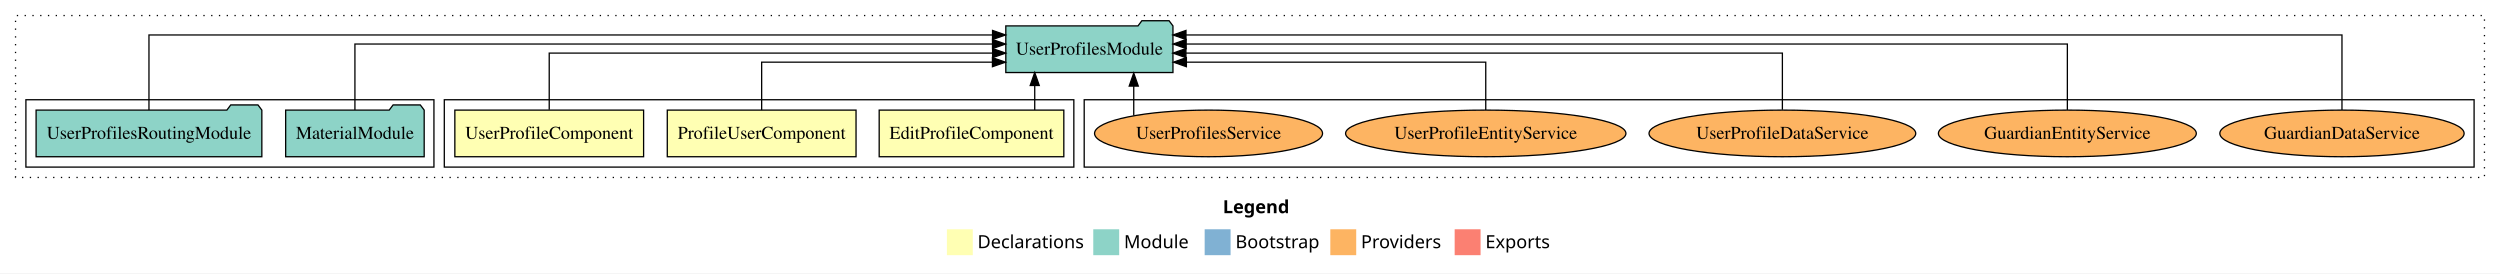
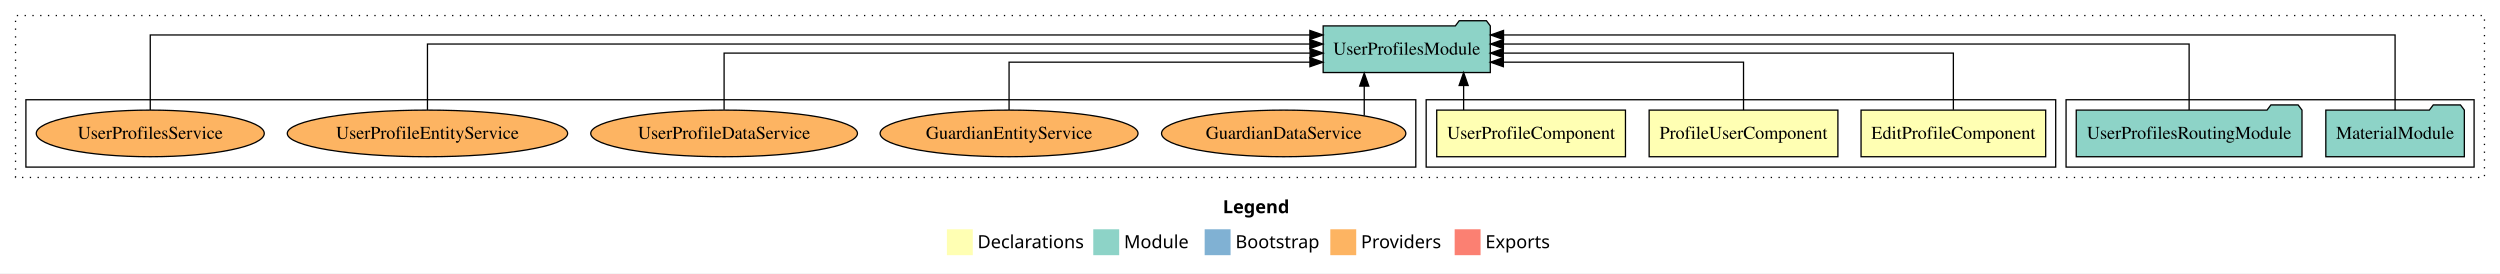
<svg xmlns="http://www.w3.org/2000/svg" width="1930pt" height="211pt" viewBox="0.00 0.00 1930.00 211.00">
  <g id="graph0" class="graph" transform="scale(1 1) rotate(0) translate(4 207)">
    <polygon fill="white" stroke="transparent" points="-4,4 -4,-207 1926,-207 1926,4 -4,4" />
    <text text-anchor="start" x="940.01" y="-42.4" font-family="sans-serif" font-weight="bold" font-size="14.00">Legend</text>
    <polygon fill="#ffffb3" stroke="transparent" points="727,-10 727,-30 747,-30 747,-10 727,-10" />
    <text text-anchor="start" x="750.63" y="-15.4" font-family="sans-serif" font-size="14.00">  Declarations</text>
    <polygon fill="#8dd3c7" stroke="transparent" points="840,-10 840,-30 860,-30 860,-10 840,-10" />
    <text text-anchor="start" x="863.73" y="-15.4" font-family="sans-serif" font-size="14.00">  Module</text>
    <polygon fill="#80b1d3" stroke="transparent" points="926,-10 926,-30 946,-30 946,-10 926,-10" />
    <text text-anchor="start" x="949.78" y="-15.4" font-family="sans-serif" font-size="14.00">  Bootstrap</text>
    <polygon fill="#fdb462" stroke="transparent" points="1023,-10 1023,-30 1043,-30 1043,-10 1023,-10" />
    <text text-anchor="start" x="1046.67" y="-15.4" font-family="sans-serif" font-size="14.00">  Providers</text>
    <polygon fill="#fb8072" stroke="transparent" points="1119,-10 1119,-30 1139,-30 1139,-10 1119,-10" />
    <text text-anchor="start" x="1142.73" y="-15.4" font-family="sans-serif" font-size="14.00">  Exports</text>
    <g id="clust1" class="cluster">
      <polygon fill="none" stroke="black" stroke-dasharray="1,5" points="8,-70 8,-195 1914,-195 1914,-70 8,-70" />
    </g>
-     <g id="clust9" class="cluster">
-       <polygon fill="none" stroke="black" points="833,-78 833,-130 1906,-130 1906,-78 833,-78" />
+     <g id="clust6" class="cluster">
+       <polygon fill="none" stroke="black" points="1591,-78 1591,-130 1906,-130 1906,-78 1591,-78" />
    </g>
    <g id="clust2" class="cluster">
-       <polygon fill="none" stroke="black" points="339,-78 339,-130 825,-130 825,-78 339,-78" />
+       <polygon fill="none" stroke="black" points="1097,-78 1097,-130 1583,-130 1583,-78 1097,-78" />
    </g>
-     <g id="clust6" class="cluster">
-       <polygon fill="none" stroke="black" points="16,-78 16,-130 331,-130 331,-78 16,-78" />
+     <g id="clust9" class="cluster">
+       <polygon fill="none" stroke="black" points="16,-78 16,-130 1089,-130 1089,-78 16,-78" />
    </g>
    <g id="node1" class="node">
-       <polygon fill="#ffffb3" stroke="black" points="817.27,-122 674.73,-122 674.73,-86 817.27,-86 817.27,-122" />
-       <text text-anchor="middle" x="746" y="-99.8" font-family="Times,serif" font-size="14.00">EditProfileComponent</text>
+       <polygon fill="#ffffb3" stroke="black" points="1575.27,-122 1432.73,-122 1432.73,-86 1575.27,-86 1575.27,-122" />
+       <text text-anchor="middle" x="1504" y="-99.8" font-family="Times,serif" font-size="14.00">EditProfileComponent</text>
    </g>
    <g id="node4" class="node">
-       <polygon fill="#8dd3c7" stroke="black" points="901.52,-187 898.52,-191 877.52,-191 874.52,-187 772.48,-187 772.48,-151 901.52,-151 901.52,-187" />
-       <text text-anchor="middle" x="837" y="-164.8" font-family="Times,serif" font-size="14.00">UserProfilesModule</text>
+       <polygon fill="#8dd3c7" stroke="black" points="1146.52,-187 1143.52,-191 1122.52,-191 1119.52,-187 1017.48,-187 1017.48,-151 1146.52,-151 1146.52,-187" />
+       <text text-anchor="middle" x="1082" y="-164.8" font-family="Times,serif" font-size="14.00">UserProfilesModule</text>
    </g>
    <g id="edge1" class="edge">
-       <path fill="none" stroke="black" d="M794.81,-122.11C794.81,-122.11 794.81,-140.99 794.81,-140.99" />
-       <polygon fill="black" stroke="black" points="791.31,-140.99 794.81,-150.99 798.31,-140.99 791.31,-140.99" />
+       <path fill="none" stroke="black" d="M1504,-122.27C1504,-140.56 1504,-166 1504,-166 1504,-166 1156.55,-166 1156.55,-166" />
+       <polygon fill="black" stroke="black" points="1156.55,-162.5 1146.55,-166 1156.55,-169.5 1156.55,-162.5" />
    </g>
    <g id="node2" class="node">
-       <polygon fill="#ffffb3" stroke="black" points="656.86,-122 511.14,-122 511.14,-86 656.86,-86 656.86,-122" />
-       <text text-anchor="middle" x="584" y="-99.8" font-family="Times,serif" font-size="14.00">ProfileUserComponent</text>
+       <polygon fill="#ffffb3" stroke="black" points="1414.86,-122 1269.14,-122 1269.14,-86 1414.86,-86 1414.86,-122" />
+       <text text-anchor="middle" x="1342" y="-99.8" font-family="Times,serif" font-size="14.00">ProfileUserComponent</text>
    </g>
    <g id="edge2" class="edge">
-       <path fill="none" stroke="black" d="M584,-122.01C584,-138.05 584,-159 584,-159 584,-159 762.17,-159 762.17,-159" />
-       <polygon fill="black" stroke="black" points="762.17,-162.5 772.17,-159 762.17,-155.5 762.17,-162.5" />
+       <path fill="none" stroke="black" d="M1342,-122.01C1342,-138.05 1342,-159 1342,-159 1342,-159 1156.6,-159 1156.6,-159" />
+       <polygon fill="black" stroke="black" points="1156.6,-155.5 1146.6,-159 1156.6,-162.5 1156.6,-155.5" />
    </g>
    <g id="node3" class="node">
-       <polygon fill="#ffffb3" stroke="black" points="492.86,-122 347.14,-122 347.14,-86 492.86,-86 492.86,-122" />
-       <text text-anchor="middle" x="420" y="-99.8" font-family="Times,serif" font-size="14.00">UserProfileComponent</text>
+       <polygon fill="#ffffb3" stroke="black" points="1250.86,-122 1105.14,-122 1105.14,-86 1250.86,-86 1250.86,-122" />
+       <text text-anchor="middle" x="1178" y="-99.8" font-family="Times,serif" font-size="14.00">UserProfileComponent</text>
    </g>
    <g id="edge3" class="edge">
-       <path fill="none" stroke="black" d="M420,-122.27C420,-140.56 420,-166 420,-166 420,-166 762.3,-166 762.3,-166" />
-       <polygon fill="black" stroke="black" points="762.3,-169.5 772.3,-166 762.3,-162.5 762.3,-169.5" />
+       <path fill="none" stroke="black" d="M1125.92,-122.11C1125.92,-122.11 1125.92,-140.99 1125.92,-140.99" />
+       <polygon fill="black" stroke="black" points="1122.42,-140.99 1125.92,-150.99 1129.42,-140.99 1122.42,-140.99" />
    </g>
    <g id="node5" class="node">
-       <polygon fill="#8dd3c7" stroke="black" points="323.47,-122 320.47,-126 299.47,-126 296.47,-122 216.53,-122 216.53,-86 323.47,-86 323.47,-122" />
-       <text text-anchor="middle" x="270" y="-99.8" font-family="Times,serif" font-size="14.00">MaterialModule</text>
+       <polygon fill="#8dd3c7" stroke="black" points="1898.47,-122 1895.47,-126 1874.47,-126 1871.47,-122 1791.53,-122 1791.53,-86 1898.47,-86 1898.47,-122" />
+       <text text-anchor="middle" x="1845" y="-99.8" font-family="Times,serif" font-size="14.00">MaterialModule</text>
    </g>
    <g id="edge4" class="edge">
-       <path fill="none" stroke="black" d="M270,-122.13C270,-142.57 270,-173 270,-173 270,-173 762.23,-173 762.23,-173" />
-       <polygon fill="black" stroke="black" points="762.23,-176.5 772.23,-173 762.23,-169.5 762.23,-176.5" />
+       <path fill="none" stroke="black" d="M1845,-122.01C1845,-144.49 1845,-180 1845,-180 1845,-180 1156.72,-180 1156.72,-180" />
+       <polygon fill="black" stroke="black" points="1156.72,-176.5 1146.72,-180 1156.72,-183.5 1156.72,-176.5" />
    </g>
    <g id="node6" class="node">
-       <polygon fill="#8dd3c7" stroke="black" points="198.14,-122 195.14,-126 174.14,-126 171.14,-122 23.86,-122 23.86,-86 198.14,-86 198.14,-122" />
-       <text text-anchor="middle" x="111" y="-99.8" font-family="Times,serif" font-size="14.00">UserProfilesRoutingModule</text>
+       <polygon fill="#8dd3c7" stroke="black" points="1773.14,-122 1770.14,-126 1749.14,-126 1746.14,-122 1598.86,-122 1598.86,-86 1773.14,-86 1773.14,-122" />
+       <text text-anchor="middle" x="1686" y="-99.8" font-family="Times,serif" font-size="14.00">UserProfilesRoutingModule</text>
    </g>
    <g id="edge5" class="edge">
-       <path fill="none" stroke="black" d="M111,-122.01C111,-144.49 111,-180 111,-180 111,-180 762.25,-180 762.25,-180" />
-       <polygon fill="black" stroke="black" points="762.25,-183.5 772.25,-180 762.25,-176.5 762.25,-183.5" />
+       <path fill="none" stroke="black" d="M1686,-122.13C1686,-142.57 1686,-173 1686,-173 1686,-173 1156.64,-173 1156.64,-173" />
+       <polygon fill="black" stroke="black" points="1156.64,-169.5 1146.64,-173 1156.64,-176.5 1156.64,-169.5" />
    </g>
    <g id="node7" class="node">
-       <ellipse fill="#fdb462" stroke="black" cx="1804" cy="-104" rx="94.3" ry="18" />
-       <text text-anchor="middle" x="1804" y="-99.8" font-family="Times,serif" font-size="14.00">GuardianDataService</text>
+       <ellipse fill="#fdb462" stroke="black" cx="987" cy="-104" rx="94.3" ry="18" />
+       <text text-anchor="middle" x="987" y="-99.8" font-family="Times,serif" font-size="14.00">GuardianDataService</text>
    </g>
    <g id="edge6" class="edge">
-       <path fill="none" stroke="black" d="M1804,-122.01C1804,-144.49 1804,-180 1804,-180 1804,-180 911.57,-180 911.57,-180" />
-       <polygon fill="black" stroke="black" points="911.57,-176.5 901.57,-180 911.57,-183.5 911.57,-176.5" />
+       <path fill="none" stroke="black" d="M1049.19,-117.78C1049.19,-117.78 1049.19,-140.55 1049.19,-140.55" />
+       <polygon fill="black" stroke="black" points="1045.69,-140.55 1049.19,-150.55 1052.69,-140.55 1045.69,-140.55" />
    </g>
    <g id="node8" class="node">
-       <ellipse fill="#fdb462" stroke="black" cx="1592" cy="-104" rx="99.56" ry="18" />
-       <text text-anchor="middle" x="1592" y="-99.8" font-family="Times,serif" font-size="14.00">GuardianEntityService</text>
+       <ellipse fill="#fdb462" stroke="black" cx="775" cy="-104" rx="99.56" ry="18" />
+       <text text-anchor="middle" x="775" y="-99.8" font-family="Times,serif" font-size="14.00">GuardianEntityService</text>
    </g>
    <g id="edge7" class="edge">
-       <path fill="none" stroke="black" d="M1592,-122.13C1592,-142.57 1592,-173 1592,-173 1592,-173 911.7,-173 911.7,-173" />
-       <polygon fill="black" stroke="black" points="911.7,-169.5 901.7,-173 911.7,-176.5 911.7,-169.5" />
+       <path fill="none" stroke="black" d="M775,-122.01C775,-138.05 775,-159 775,-159 775,-159 1007.27,-159 1007.27,-159" />
+       <polygon fill="black" stroke="black" points="1007.27,-162.5 1017.27,-159 1007.27,-155.5 1007.27,-162.5" />
    </g>
    <g id="node9" class="node">
-       <ellipse fill="#fdb462" stroke="black" cx="1372" cy="-104" rx="102.96" ry="18" />
-       <text text-anchor="middle" x="1372" y="-99.8" font-family="Times,serif" font-size="14.00">UserProfileDataService</text>
+       <ellipse fill="#fdb462" stroke="black" cx="555" cy="-104" rx="102.96" ry="18" />
+       <text text-anchor="middle" x="555" y="-99.8" font-family="Times,serif" font-size="14.00">UserProfileDataService</text>
    </g>
    <g id="edge8" class="edge">
-       <path fill="none" stroke="black" d="M1372,-122.27C1372,-140.56 1372,-166 1372,-166 1372,-166 911.53,-166 911.53,-166" />
-       <polygon fill="black" stroke="black" points="911.53,-162.5 901.53,-166 911.53,-169.5 911.53,-162.5" />
+       <path fill="none" stroke="black" d="M555,-122.27C555,-140.56 555,-166 555,-166 555,-166 1007.38,-166 1007.38,-166" />
+       <polygon fill="black" stroke="black" points="1007.38,-169.5 1017.38,-166 1007.38,-162.5 1007.38,-169.5" />
    </g>
    <g id="node10" class="node">
-       <ellipse fill="#fdb462" stroke="black" cx="1143" cy="-104" rx="108.22" ry="18" />
-       <text text-anchor="middle" x="1143" y="-99.8" font-family="Times,serif" font-size="14.00">UserProfileEntityService</text>
+       <ellipse fill="#fdb462" stroke="black" cx="326" cy="-104" rx="108.22" ry="18" />
+       <text text-anchor="middle" x="326" y="-99.8" font-family="Times,serif" font-size="14.00">UserProfileEntityService</text>
    </g>
    <g id="edge9" class="edge">
-       <path fill="none" stroke="black" d="M1143,-122.01C1143,-138.05 1143,-159 1143,-159 1143,-159 911.89,-159 911.89,-159" />
-       <polygon fill="black" stroke="black" points="911.89,-155.5 901.89,-159 911.89,-162.5 911.89,-155.5" />
+       <path fill="none" stroke="black" d="M326,-122.13C326,-142.57 326,-173 326,-173 326,-173 1007.22,-173 1007.22,-173" />
+       <polygon fill="black" stroke="black" points="1007.22,-176.5 1017.22,-173 1007.22,-169.5 1007.22,-176.5" />
    </g>
    <g id="node11" class="node">
-       <ellipse fill="#fdb462" stroke="black" cx="929" cy="-104" rx="88.01" ry="18" />
-       <text text-anchor="middle" x="929" y="-99.8" font-family="Times,serif" font-size="14.00">UserProfilesService</text>
+       <ellipse fill="#fdb462" stroke="black" cx="112" cy="-104" rx="88.01" ry="18" />
+       <text text-anchor="middle" x="112" y="-99.8" font-family="Times,serif" font-size="14.00">UserProfilesService</text>
    </g>
    <g id="edge10" class="edge">
-       <path fill="none" stroke="black" d="M871.25,-117.78C871.25,-117.78 871.25,-140.55 871.25,-140.55" />
-       <polygon fill="black" stroke="black" points="867.75,-140.55 871.25,-150.55 874.75,-140.55 867.75,-140.55" />
+       <path fill="none" stroke="black" d="M112,-122.01C112,-144.49 112,-180 112,-180 112,-180 1007.23,-180 1007.23,-180" />
+       <polygon fill="black" stroke="black" points="1007.23,-183.5 1017.23,-180 1007.23,-176.5 1007.23,-183.5" />
    </g>
  </g>
</svg>
